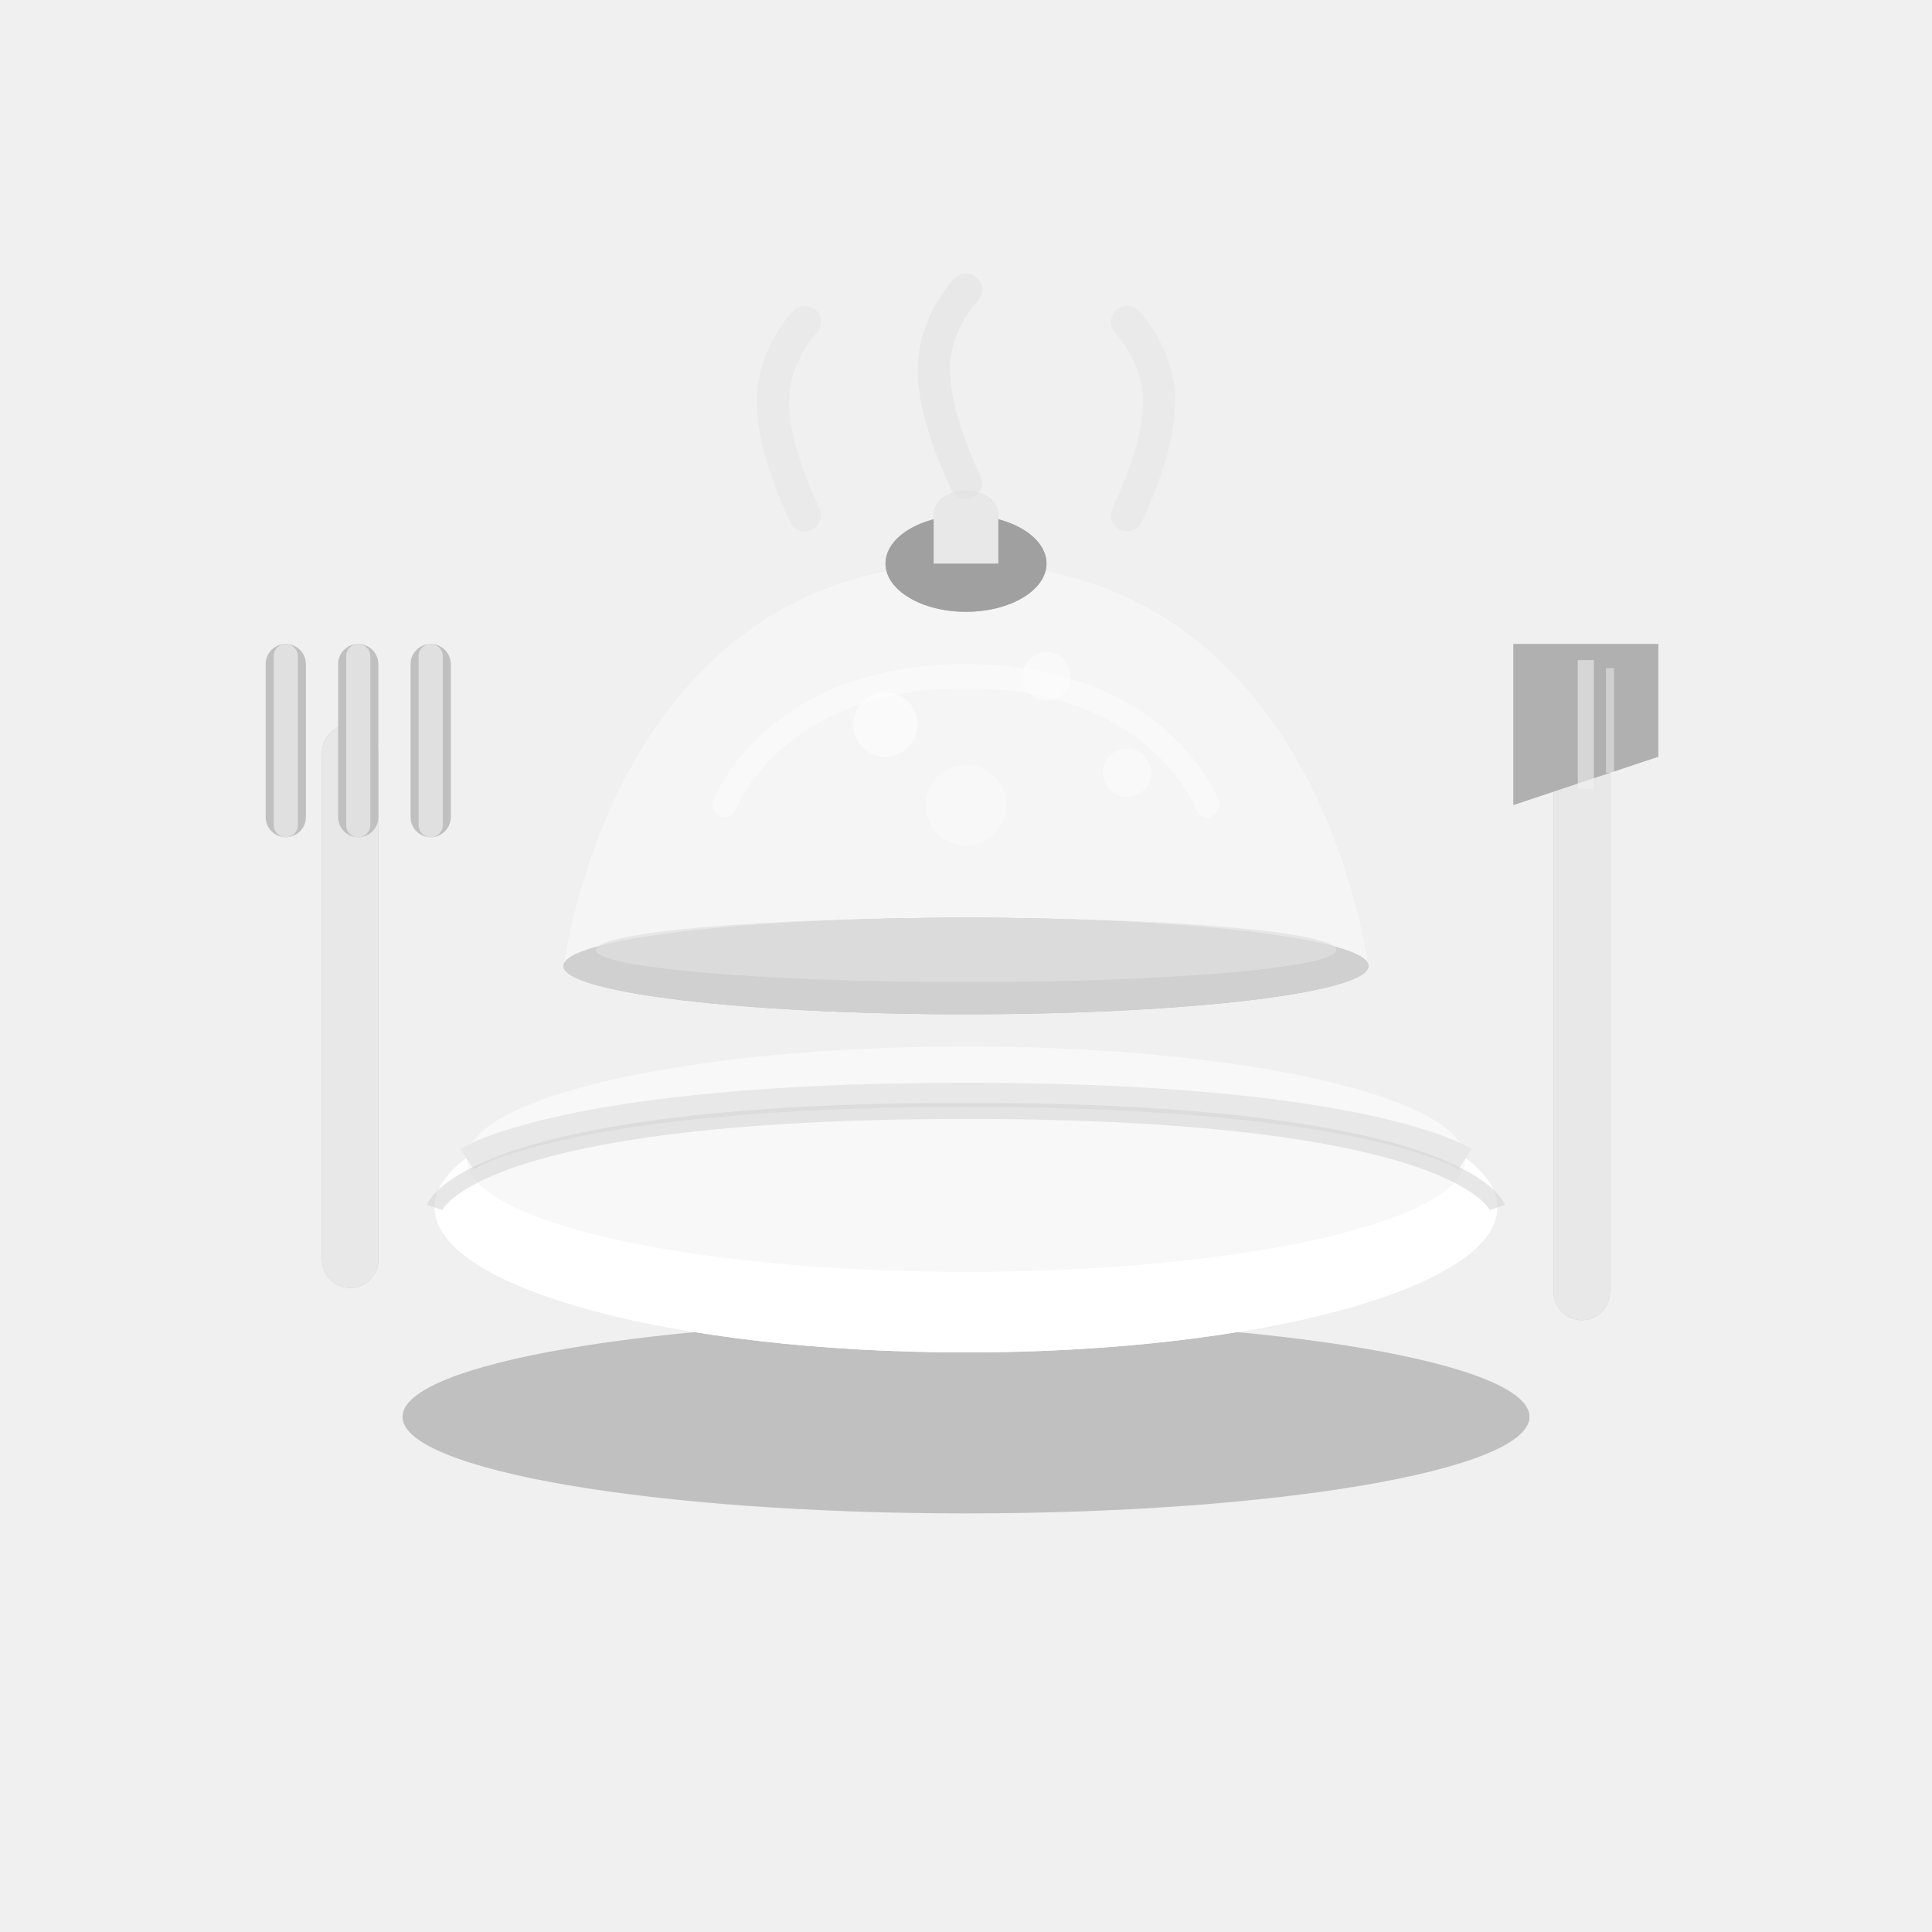
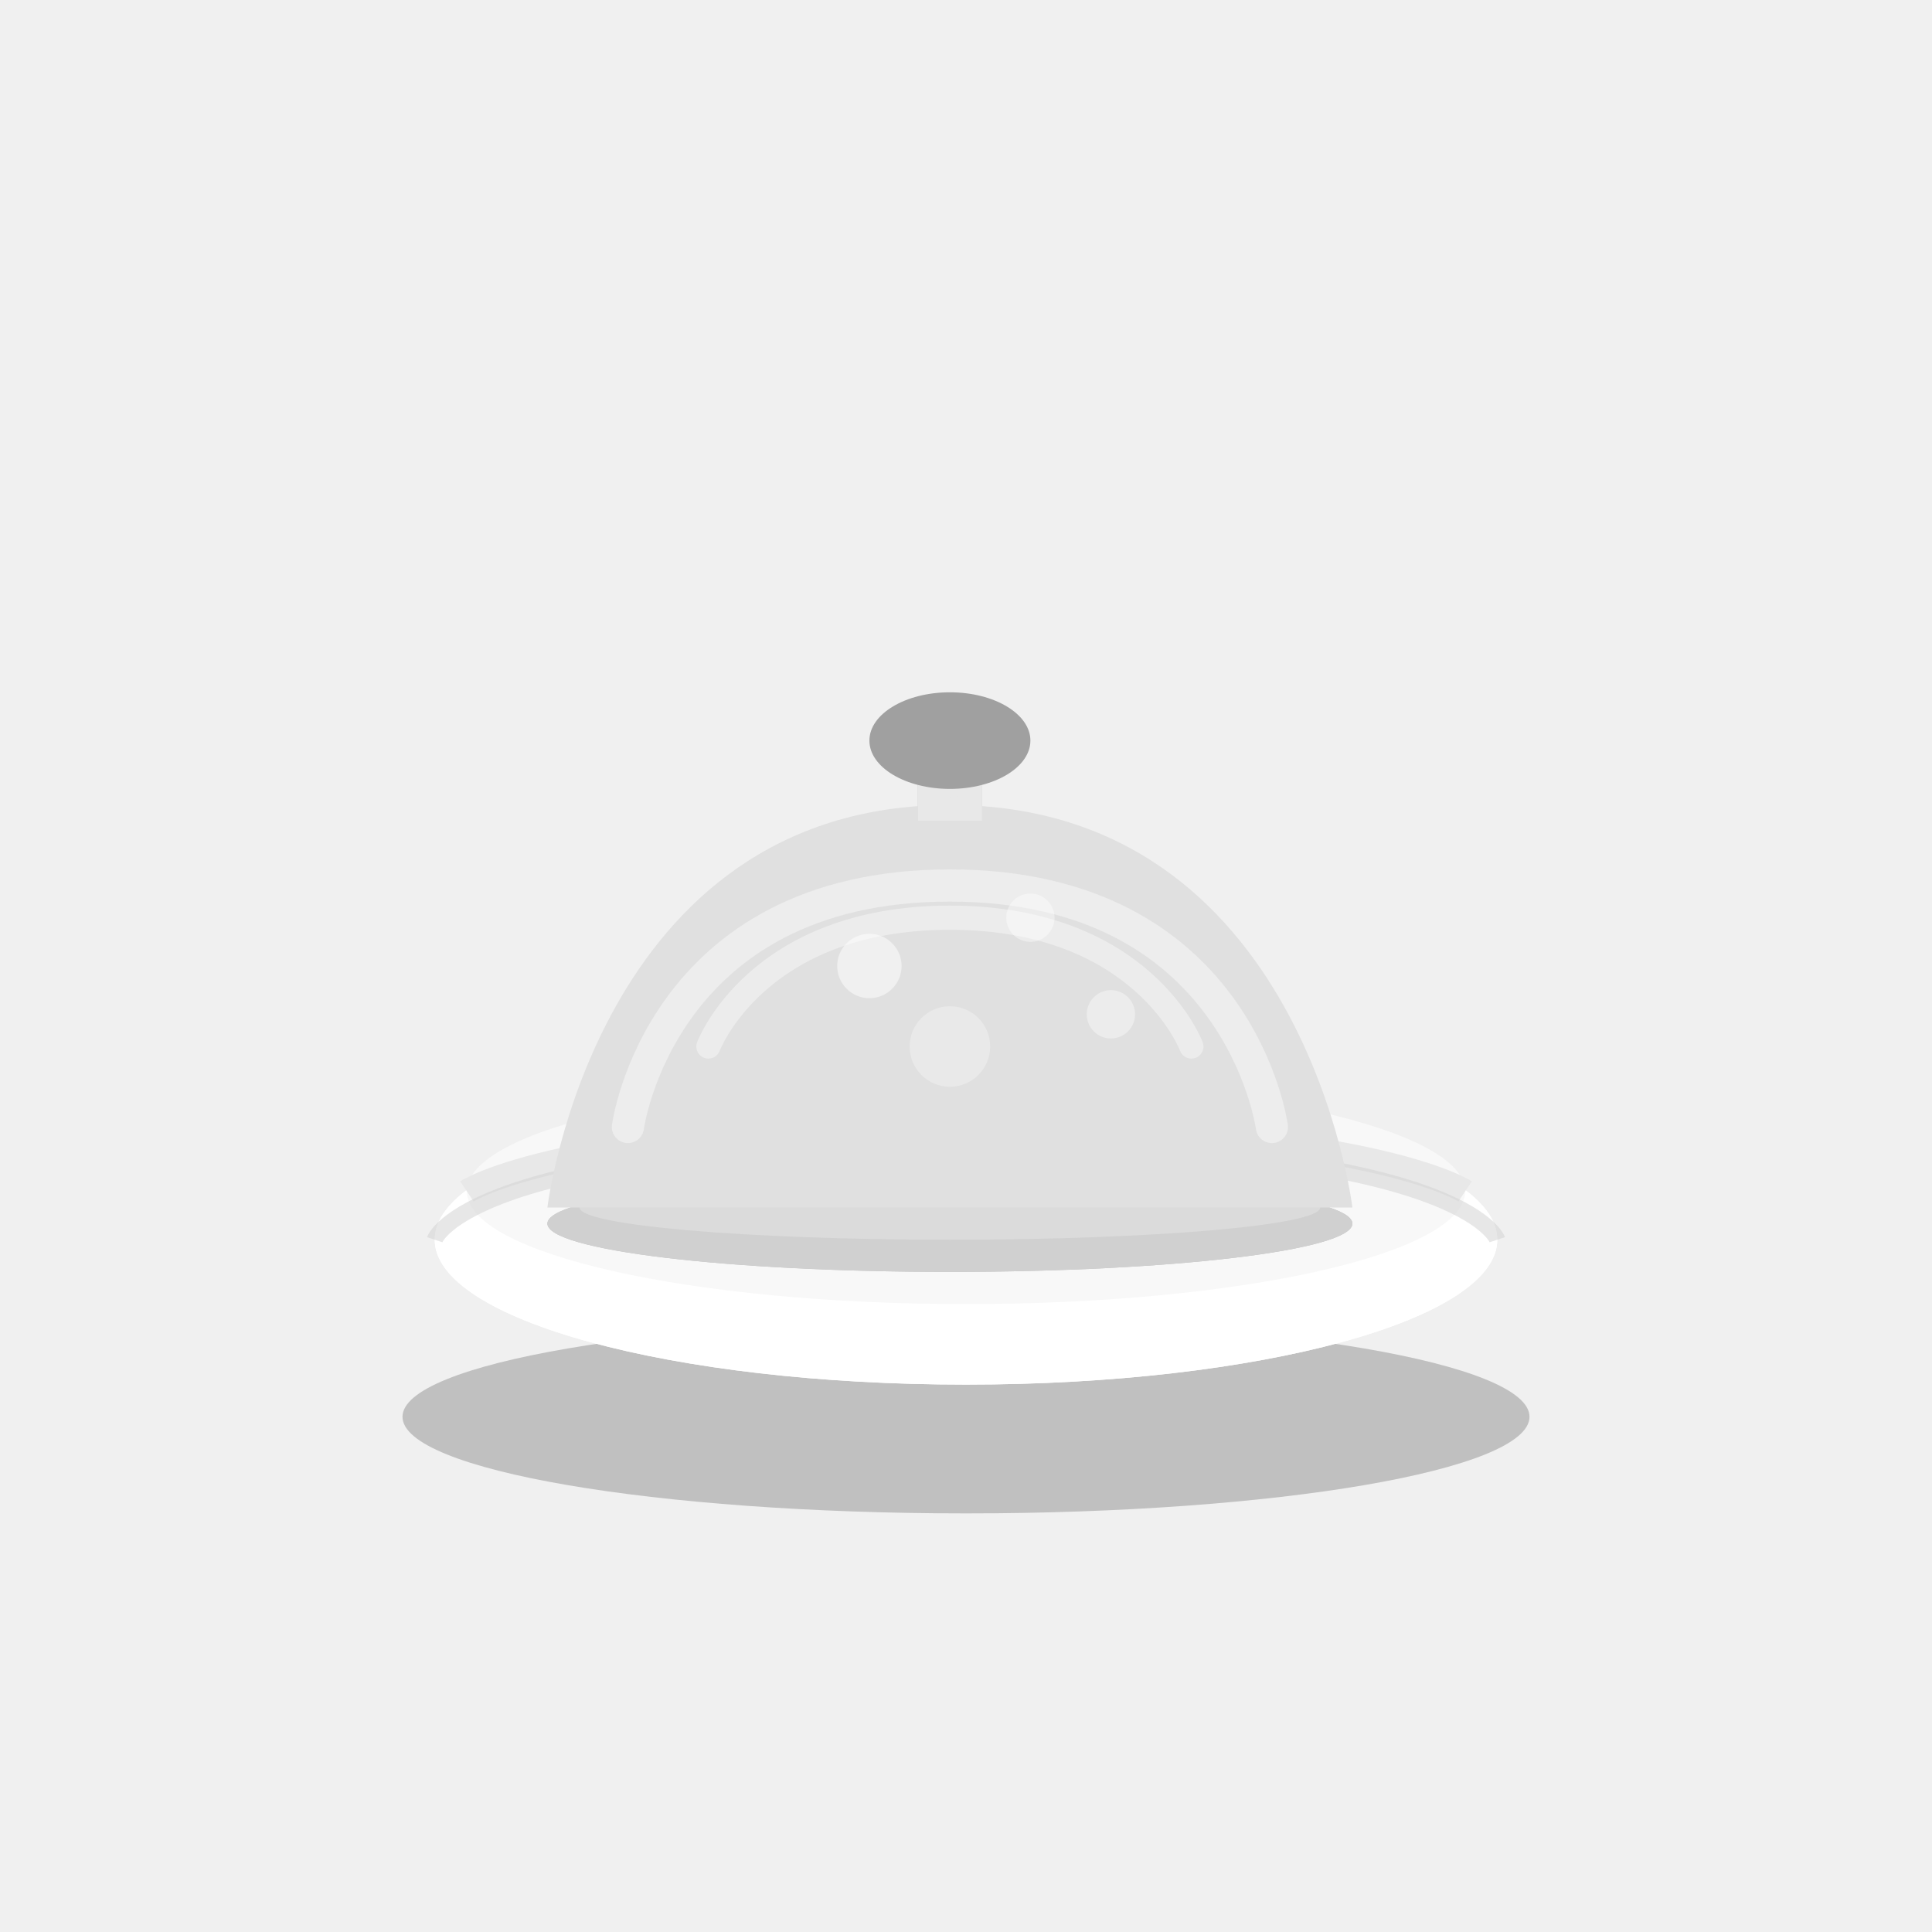
<svg xmlns="http://www.w3.org/2000/svg" width="120" height="120" viewBox="0 0 120 120" fill="none">
-   <ellipse cx="60" cy="88" rx="35" ry="6" fill="#000000" opacity="0.2" />
-   <ellipse cx="60" cy="75" rx="33" ry="9" fill="#FFFFFF" />
-   <ellipse cx="60" cy="75" rx="33" ry="9" fill="url(#plate-gradient)" />
-   <ellipse cx="60" cy="72" rx="31" ry="7" fill="#F8F8F8" />
-   <path d="M29 72C29 72 35 68 60 68C85 68 91 72 91 72" stroke="#E8E8E8" stroke-width="1.5" />
-   <path d="M27 75C27 75 29 69 60 69C91 69 93 75 93 75" stroke="#D0D0D0" stroke-width="1" fill="none" opacity="0.5" />
-   <path d="M35 60C35 60 38 35 60 35C82 35 85 60 85 60L35 60Z" fill="#E0E0E0" />
-   <path d="M35 60C35 60 38 35 60 35C82 35 85 60 85 60L35 60Z" fill="url(#cloche-gradient)" />
-   <path d="M40 55C40 55 42 40 60 40C78 40 80 55 80 55" stroke="#F5F5F5" stroke-width="2" opacity="0.6" stroke-linecap="round" />
-   <path d="M45 50C45 50 48 42 60 42C72 42 75 50 75 50" stroke="#FFFFFF" stroke-width="1.5" opacity="0.4" stroke-linecap="round" />
-   <ellipse cx="60" cy="35" rx="5" ry="3" fill="#C0C0C0" />
-   <ellipse cx="60" cy="35" rx="5" ry="3" fill="url(#handle-gradient)" />
-   <path d="M58 32L58 35L62 35L62 32C62 30 58 30 58 32Z" fill="#D0D0D0" />
-   <path d="M58 32L58 35L62 35L62 32C62 30 58 30 58 32Z" fill="url(#handle-top-gradient)" />
-   <ellipse cx="60" cy="32" rx="2" ry="1.5" fill="#E8E8E8" />
-   <ellipse cx="60" cy="60" rx="25" ry="3" fill="#C0C0C0" />
-   <ellipse cx="60" cy="60" rx="25" ry="3" fill="url(#rim-gradient)" />
-   <ellipse cx="60" cy="59" rx="23" ry="2" fill="#E0E0E0" opacity="0.7" />
-   <rect x="20" y="45" width="3.5" height="35" rx="1.75" fill="#C0C0C0" />
-   <rect x="20" y="45" width="3.5" height="35" rx="1.75" fill="url(#fork-gradient)" />
-   <rect x="16.5" y="40" width="2.5" height="12" rx="1.25" fill="#C0C0C0" />
-   <rect x="21" y="40" width="2.5" height="12" rx="1.25" fill="#C0C0C0" />
-   <rect x="25.5" y="40" width="2.5" height="12" rx="1.25" fill="#C0C0C0" />
-   <rect x="17" y="40" width="1.5" height="12" rx="0.75" fill="#E0E0E0" />
-   <rect x="21.5" y="40" width="1.5" height="12" rx="0.75" fill="#E0E0E0" />
-   <rect x="26" y="40" width="1.5" height="12" rx="0.75" fill="#E0E0E0" />
-   <rect x="96.5" y="45" width="3.5" height="37" rx="1.75" fill="#C0C0C0" />
-   <rect x="96.5" y="45" width="3.5" height="37" rx="1.75" fill="url(#knife-gradient)" />
-   <path d="M94 40L103 40L103 47L94 50Z" fill="#D0D0D0" />
-   <path d="M94 40L103 40L103 47L94 50Z" fill="url(#blade-gradient)" />
-   <line x1="98.5" y1="41" x2="98.5" y2="49" stroke="#F0F0F0" stroke-width="1" opacity="0.6" />
-   <line x1="100" y1="41.5" x2="100" y2="48" stroke="#FFFFFF" stroke-width="0.5" opacity="0.4" />
-   <circle cx="55" cy="45" r="2" fill="#FFFFFF" opacity="0.5" />
-   <circle cx="65" cy="42" r="1.5" fill="#FFFFFF" opacity="0.4" />
-   <circle cx="60" cy="50" r="2.5" fill="#FFFFFF" opacity="0.3" />
-   <circle cx="70" cy="48" r="1.5" fill="#FFFFFF" opacity="0.4" />
-   <path d="M50 32C50 32 48 28 48 25C48 22 50 20 50 20" stroke="#E0E0E0" stroke-width="2" stroke-linecap="round" opacity="0.4" />
-   <path d="M60 30C60 30 58 26 58 23C58 20 60 18 60 18" stroke="#E0E0E0" stroke-width="2" stroke-linecap="round" opacity="0.5" />
-   <path d="M70 32C70 32 72 28 72 25C72 22 70 20 70 20" stroke="#E0E0E0" stroke-width="2" stroke-linecap="round" opacity="0.4" />
+   <path opacity="0.2" d="M60 94C79.33 94 95 91.314 95 88C95 84.686 79.33 82 60 82C40.67 82 25 84.686 25 88C25 91.314 40.67 94 60 94Z" fill="black" />
+   <path d="M60 86C78.225 86 93 81.971 93 77C93 72.029 78.225 68 60 68C41.775 68 27 72.029 27 77C27 81.971 41.775 86 60 86Z" fill="white" />
+   <path d="M60 86C78.225 86 93 81.971 93 77C93 72.029 78.225 68 60 68C41.775 68 27 72.029 27 77C27 81.971 41.775 86 60 86Z" fill="url(#paint0_linear_17_123)" />
+   <path d="M60 81C77.121 81 91 77.866 91 74C91 70.134 77.121 67 60 67C42.879 67 29 70.134 29 74C29 77.866 42.879 81 60 81Z" fill="#F8F8F8" />
+   <path d="M29 74C29 74 35 70 60 70C85 70 91 74 91 74" stroke="#E8E8E8" stroke-width="1.5" />
+   <path opacity="0.5" d="M27 77C27 77 29 71 60 71C91 71 93 77 93 77" stroke="#D0D0D0" />
+   <path d="M59 79C72.807 79 84 77.657 84 76C84 74.343 72.807 73 59 73C45.193 73 34 74.343 34 76C34 77.657 45.193 79 59 79Z" fill="#C0C0C0" />
+   <path d="M59 79C72.807 79 84 77.657 84 76C84 74.343 72.807 73 59 73C45.193 73 34 74.343 34 76C34 77.657 45.193 79 59 79Z" fill="url(#paint1_linear_17_123)" />
+   <path opacity="0.7" d="M59 77C71.703 77 82 76.105 82 75C82 73.895 71.703 73 59 73C46.297 73 36 73.895 36 75C36 76.105 46.297 77 59 77Z" fill="#E0E0E0" />
+   <path d="M34 75C34 75 37 50 59 50C81 50 84 75 84 75H34Z" fill="#E0E0E0" />
+   <path opacity="0.6" d="M39 70C39 70 41 55 59 55C77 55 79 70 79 70" stroke="#F5F5F5" stroke-width="2" stroke-linecap="round" />
+   <path opacity="0.4" d="M44 65C44 65 47 57 59 57C71 57 74 65 74 65" stroke="white" stroke-width="1.5" stroke-linecap="round" />
+   <path opacity="0.5" d="M54 62C55.105 62 56 61.105 56 60C56 58.895 55.105 58 54 58C52.895 58 52 58.895 52 60C52 61.105 52.895 62 54 62Z" fill="white" />
+   <path opacity="0.4" d="M64 58.5C64.828 58.5 65.5 57.828 65.5 57C65.5 56.172 64.828 55.5 64 55.5C63.172 55.5 62.5 56.172 62.5 57C62.5 57.828 63.172 58.5 64 58.5Z" fill="white" />
+   <path opacity="0.3" d="M59 67.5C60.381 67.5 61.5 66.381 61.5 65C61.5 63.619 60.381 62.5 59 62.5C57.619 62.5 56.5 63.619 56.5 65C56.5 66.381 57.619 67.5 59 67.5Z" fill="white" />
+   <path opacity="0.4" d="M69 64.5C69.828 64.5 70.5 63.828 70.5 63C70.5 62.172 69.828 61.5 69 61.5C68.172 61.5 67.5 62.172 67.5 63C67.5 63.828 68.172 64.5 69 64.5Z" fill="white" />
+   <path d="M57 48V51H61V48C61 46 57 46 57 48Z" fill="#D0D0D0" />
+   <path d="M57 48V51H61V48C61 46 57 46 57 48Z" fill="url(#paint2_linear_17_123)" />
+   <path d="M59 49.5C60.105 49.5 61 48.828 61 48C61 47.172 60.105 46.5 59 46.5C57.895 46.5 57 47.172 57 48C57 48.828 57.895 49.5 59 49.5Z" fill="#E8E8E8" />
+   <path d="M59 49C61.761 49 64 47.657 64 46C64 44.343 61.761 43 59 43C56.239 43 54 44.343 54 46C54 47.657 56.239 49 59 49Z" fill="url(#paint3_radial_17_123)" />
  <defs>
-     <linearGradient id="plate-gradient" x1="60" y1="66" x2="60" y2="84">
-       <stop offset="0%" stop-color="#FFFFFF" />
-       <stop offset="100%" stop-color="#E0E0E0" />
+     <linearGradient id="paint0_linear_17_123" x1="3987" y1="1256" x2="3987" y2="1580" gradientUnits="userSpaceOnUse">
+       <stop stop-color="white" />
+       <stop offset="1" stop-color="#E0E0E0" />
    </linearGradient>
-     <linearGradient id="cloche-gradient" x1="60" y1="35" x2="60" y2="60">
-       <stop offset="0%" stop-color="#F5F5F5" />
-       <stop offset="50%" stop-color="#E0E0E0" />
-       <stop offset="100%" stop-color="#C0C0C0" />
+     <linearGradient id="paint1_linear_17_123" x1="3034" y1="415" x2="3034" y2="451" gradientUnits="userSpaceOnUse">
+       <stop stop-color="#D0D0D0" />
+       <stop offset="0.5" stop-color="#B0B0B0" />
+       <stop offset="1" stop-color="#D0D0D0" />
    </linearGradient>
-     <radialGradient id="handle-gradient" cx="60" cy="35">
-       <stop offset="0%" stop-color="#E0E0E0" />
-       <stop offset="100%" stop-color="#A0A0A0" />
+     <linearGradient id="paint2_linear_17_123" x1="297" y1="181.5" x2="297" y2="204" gradientUnits="userSpaceOnUse">
+       <stop stop-color="#E8E8E8" />
+       <stop offset="1" stop-color="#C0C0C0" />
+     </linearGradient>
+     <radialGradient id="paint3_radial_17_123" cx="0" cy="0" r="1" gradientUnits="userSpaceOnUse" gradientTransform="translate(654 253) scale(5 3)">
+       <stop stop-color="#E0E0E0" />
+       <stop offset="1" stop-color="#A0A0A0" />
    </radialGradient>
-     <linearGradient id="handle-top-gradient" x1="60" y1="30" x2="60" y2="35">
-       <stop offset="0%" stop-color="#E8E8E8" />
-       <stop offset="100%" stop-color="#C0C0C0" />
-     </linearGradient>
-     <linearGradient id="rim-gradient" x1="60" y1="57" x2="60" y2="63">
-       <stop offset="0%" stop-color="#D0D0D0" />
-       <stop offset="50%" stop-color="#B0B0B0" />
-       <stop offset="100%" stop-color="#D0D0D0" />
-     </linearGradient>
-     <linearGradient id="fork-gradient" x1="21.75" y1="45" x2="21.75" y2="80">
-       <stop offset="0%" stop-color="#E8E8E8" />
-       <stop offset="50%" stop-color="#B0B0B0" />
-       <stop offset="100%" stop-color="#D0D0D0" />
-     </linearGradient>
-     <linearGradient id="knife-gradient" x1="98.25" y1="45" x2="98.25" y2="82">
-       <stop offset="0%" stop-color="#E8E8E8" />
-       <stop offset="50%" stop-color="#B0B0B0" />
-       <stop offset="100%" stop-color="#D0D0D0" />
-     </linearGradient>
-     <linearGradient id="blade-gradient" x1="94" y1="45" x2="103" y2="45">
-       <stop offset="0%" stop-color="#B0B0B0" />
-       <stop offset="50%" stop-color="#F0F0F0" />
-       <stop offset="100%" stop-color="#B0B0B0" />
-     </linearGradient>
  </defs>
</svg>
